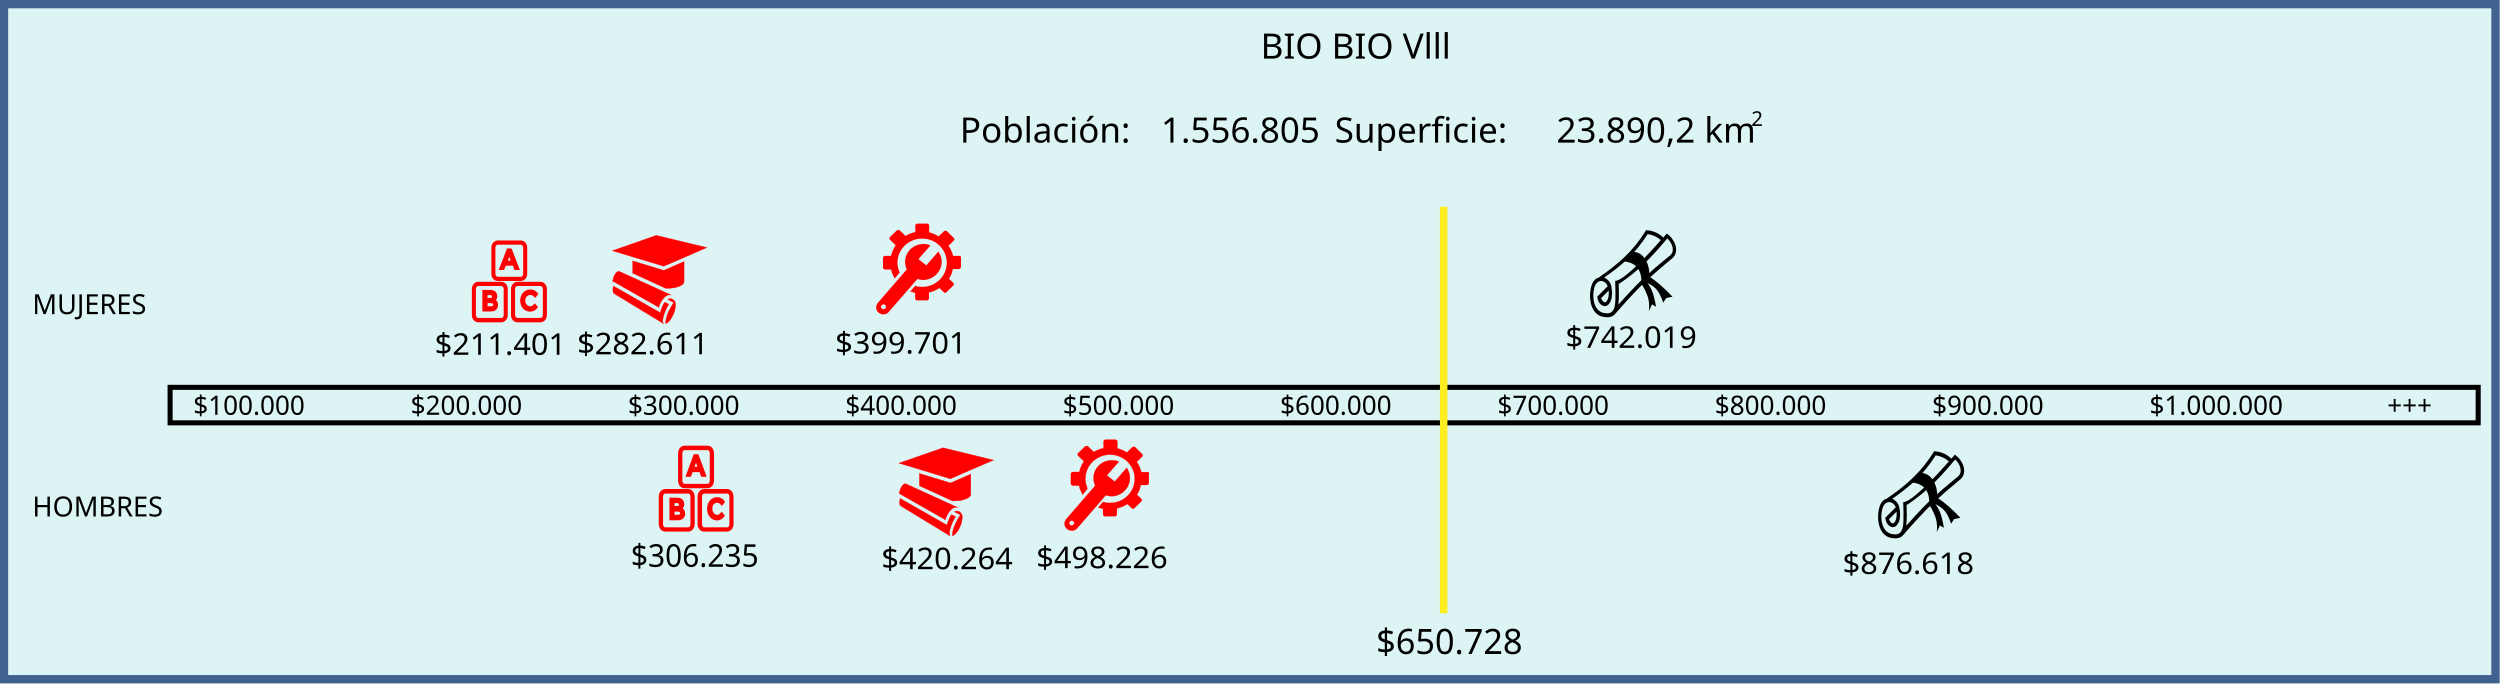
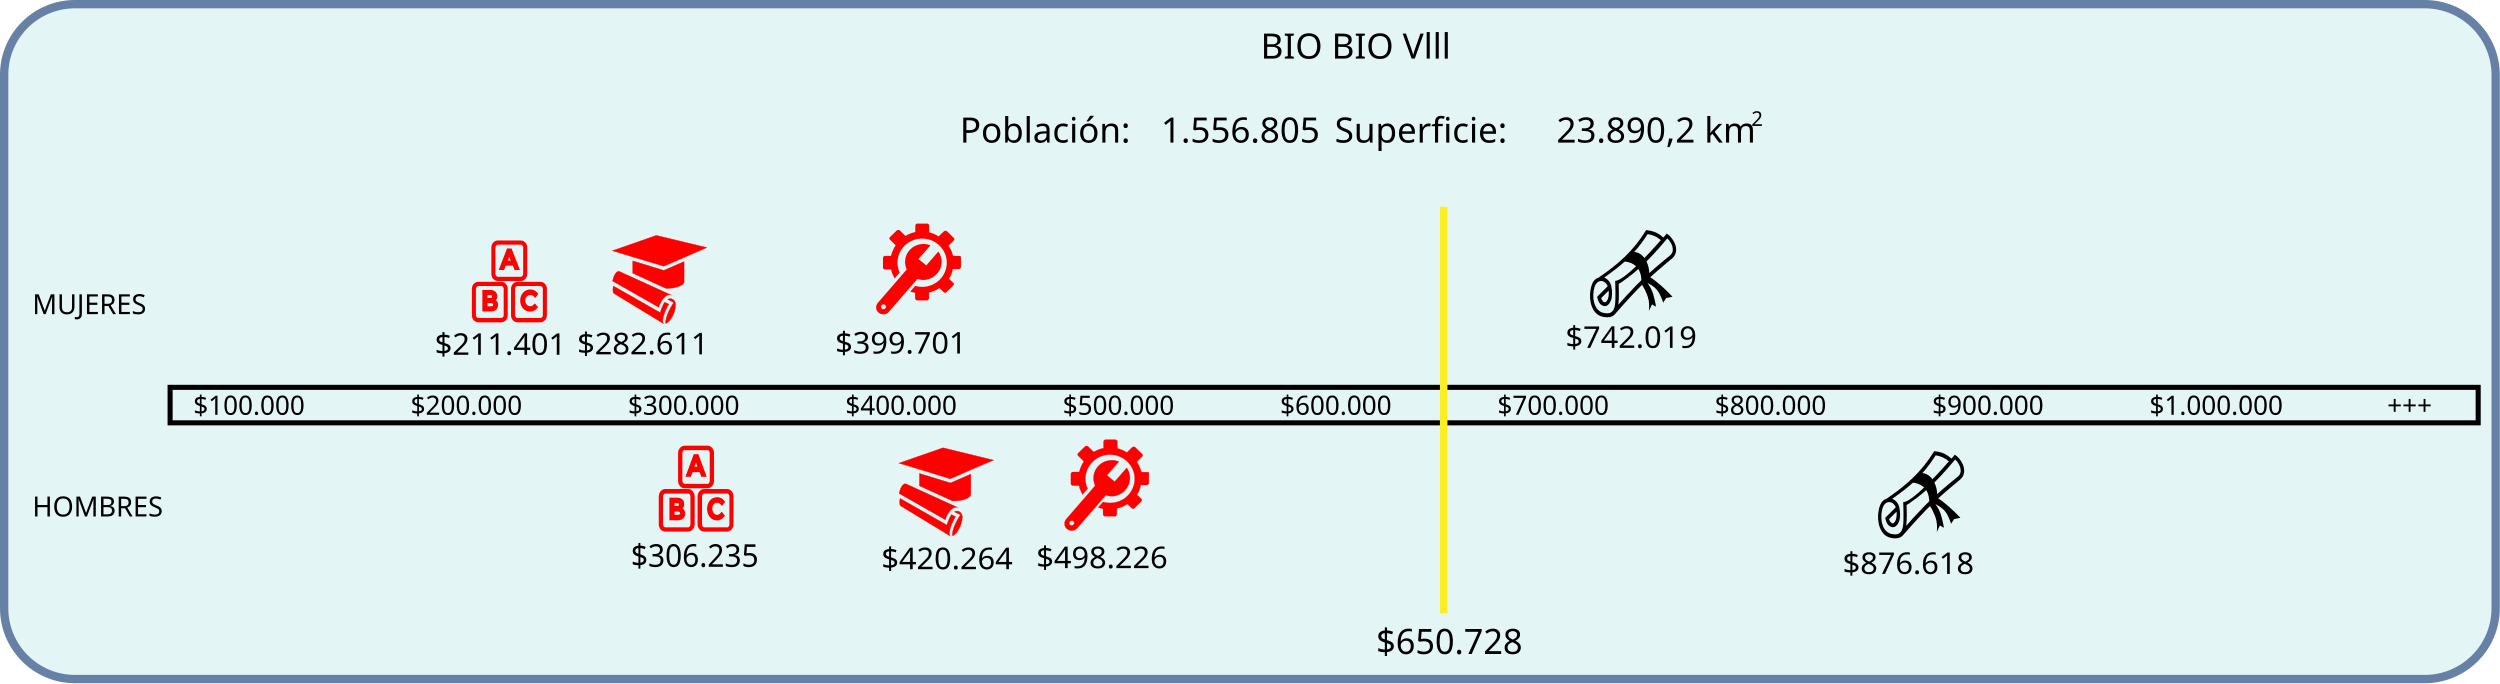
<svg xmlns="http://www.w3.org/2000/svg" version="1.1" id="Capa_1" x="0px" y="0px" viewBox="0 0 1500.6 410.2" style="enable-background:new 0 0 1500.6 410.2;" xml:space="preserve">
  <style type="text/css">
- 	.st0{fill:#DCF4F3;stroke:#416190;stroke-width:5;stroke-miterlimit:5.83;}
+ 	.st0{opacity:0.8;fill:#DCF4F3;stroke:#416190;stroke-width:5;stroke-miterlimit:5.83;}
	.st1{fill:none;stroke:#000000;stroke-width:3.04;stroke-miterlimit:10;}
	.st2{fill:none;}
- 	.st3{font-family:'Optima-Bold';}
+ 	.st3{font-family:'ArialMT';}
	.st4{font-size:16px;}
	.st5{letter-spacing:27.6;}
	.st6{letter-spacing:9.2;}
	.st7{fill:#FF0000;}
	.st8{font-size:21px;}
	.st9{font-family:'Verdana-Bold';}
	.st10{fill:none;stroke:#000000;stroke-width:0.25;stroke-miterlimit:10;}
- 	.st11{font-family:'Optima-Regular';}
- 	.st12{font-size:12.243px;}
- 	.st13{fill:#FCEE21;}
- 	.st14{font-size:16.651px;}
- 	.st15{fill:#FF0000;stroke:#FF0000;stroke-width:1.366;stroke-miterlimit:10;}
- 	.st16{font-size:18.927px;}
- 	.st17{fill:#FF0000;stroke:#FF0000;stroke-width:1.334;stroke-miterlimit:10;}
- 	.st18{font-size:18px;}
- 	.st19{fill:#FF0000;stroke:#FF0000;stroke-width:0.217;stroke-miterlimit:10;}
- 	.st20{fill:#FF0000;stroke:#FF0000;stroke-width:0.141;stroke-miterlimit:10;}
- 	.st21{fill-rule:evenodd;clip-rule:evenodd;}
+ 	.st11{font-size:12.243px;}
+ 	.st12{fill:#FCEE21;}
+ 	.st13{font-size:16.651px;}
+ 	.st14{fill:#FF0000;stroke:#FF0000;stroke-width:1.366;stroke-miterlimit:10;}
+ 	.st15{font-size:18.927px;}
+ 	.st16{fill:#FF0000;stroke:#FF0000;stroke-width:1.334;stroke-miterlimit:10;}
+ 	.st17{font-size:18px;}
+ 	.st18{fill:#FF0000;stroke:#FF0000;stroke-width:0.217;stroke-miterlimit:10;}
+ 	.st19{fill:#FF0000;stroke:#FF0000;stroke-width:0.141;stroke-miterlimit:10;}
</style>
-   <rect x="2.4" y="2.5" class="st0" width="1495.5" height="405.2" />
+   <path class="st0" d="M45,2.5h1410.4c23.5,0,42.6,19.1,42.6,42.5v320.1c0,23.5-19.1,42.5-42.6,42.5H45c-23.5,0-42.5-19.1-42.5-42.5  V45C2.4,21.6,21.5,2.5,45,2.5z" />
  <rect x="102.1" y="232.5" class="st1" width="1385.4" height="21.3" />
  <rect x="116" y="236.9" class="st2" width="1371.8" height="36.8" />
-   <text transform="matrix(0.9794 0 0 1 116.0098 248.9711)" class="st3 st4">$100.000</text>
-   <text transform="matrix(0.9794 0 0 1 181.3555 248.9711)" class="st3 st4 st5"> </text>
-   <text transform="matrix(0.9794 0 0 1 213.8623 248.9711)" class="st3 st4 st5"> </text>
-   <text transform="matrix(0.9794 0 0 1 246.4756 248.9711)" class="st3 st4">$200.000</text>
-   <text transform="matrix(0.9794 0 0 1 311.8213 248.9711)" class="st3 st4 st5"> </text>
-   <text transform="matrix(0.9794 0 0 1 344.3281 248.9711)" class="st3 st4 st5"> </text>
-   <text transform="matrix(0.9794 0 0 1 376.9424 248.9711)" class="st3 st4">$300.000</text>
-   <text transform="matrix(0.9794 0 0 1 442.2871 248.9711)" class="st3 st4 st5"> </text>
-   <text transform="matrix(0.9794 0 0 1 474.7939 248.9711)" class="st3 st4 st5"> </text>
-   <text transform="matrix(0.9794 0 0 1 507.4082 248.9711)" class="st3 st4">$400.000</text>
-   <text transform="matrix(0.9794 0 0 1 572.7529 248.9711)" class="st3 st4 st5"> </text>
-   <text transform="matrix(0.9794 0 0 1 605.2598 248.9711)" class="st3 st4 st5"> </text>
-   <text transform="matrix(0.9794 0 0 1 637.8838 248.9711)" class="st3 st4">$500.000</text>
-   <text transform="matrix(0.9794 0 0 1 703.2295 248.9711)" class="st3 st4 st5"> </text>
-   <text transform="matrix(0.9794 0 0 1 735.7256 248.9711)" class="st3 st4 st5"> </text>
-   <text transform="matrix(0.9794 0 0 1 768.3496 248.9711)" class="st3 st4">$600.000</text>
-   <text transform="matrix(0.9794 0 0 1 833.6953 248.9711)" class="st3 st4 st5"> </text>
-   <text transform="matrix(0.9794 0 0 1 866.2012 248.9711)" class="st3 st4 st5"> </text>
-   <text transform="matrix(0.9794 0 0 1 898.8154 248.9711)" class="st3 st4">$700.000</text>
-   <text transform="matrix(0.9794 0 0 1 964.1611 248.9711)" class="st3 st4 st5"> </text>
-   <text transform="matrix(0.9794 0 0 1 996.667 248.9711)" class="st3 st4 st5"> </text>
-   <text transform="matrix(0.9794 0 0 1 1029.281 248.9711)" class="st3 st4">$800.000</text>
-   <text transform="matrix(0.9794 0 0 1 1094.627 248.9711)" class="st3 st4 st5"> </text>
-   <text transform="matrix(0.9794 0 0 1 1127.133 248.9711)" class="st3 st4 st5"> </text>
-   <text transform="matrix(0.9794 0 0 1 1159.747 248.9711)" class="st3 st4">$900.000</text>
-   <text transform="matrix(0.9794 0 0 1 1225.093 248.9711)" class="st3 st4 st5"> </text>
-   <text transform="matrix(0.9794 0 0 1 1257.599 248.9711)" class="st3 st4 st5"> </text>
-   <text transform="matrix(0.9794 0 0 1 1290.213 248.9711)" class="st3 st4">$1.000.000 </text>
-   <text transform="matrix(0.9794 0 0 1 1372.981 248.9711)" class="st3 st4 st6"> </text>
-   <text transform="matrix(0.9794 0 0 1 1388.064 248.9711)" class="st3 st4 st5"> </text>
-   <text transform="matrix(0.9794 0 0 1 1420.679 248.9711)" class="st3 st4">   +++</text>
+   <text transform="matrix(0.9794 0 0 1 116.0098 248.9712)" class="st3 st4">$100.000</text>
+   <text transform="matrix(0.9794 0 0 1 181.3555 248.9712)" class="st3 st4 st5"> </text>
+   <text transform="matrix(0.9794 0 0 1 213.8623 248.9712)" class="st3 st4 st5"> </text>
+   <text transform="matrix(0.9794 0 0 1 246.4756 248.9712)" class="st3 st4">$200.000</text>
+   <text transform="matrix(0.9794 0 0 1 311.8213 248.9712)" class="st3 st4 st5"> </text>
+   <text transform="matrix(0.9794 0 0 1 344.3281 248.9712)" class="st3 st4 st5"> </text>
+   <text transform="matrix(0.9794 0 0 1 376.9424 248.9712)" class="st3 st4">$300.000</text>
+   <text transform="matrix(0.9794 0 0 1 442.2871 248.9712)" class="st3 st4 st5"> </text>
+   <text transform="matrix(0.9794 0 0 1 474.7939 248.9712)" class="st3 st4 st5"> </text>
+   <text transform="matrix(0.9794 0 0 1 507.4082 248.9712)" class="st3 st4">$400.000</text>
+   <text transform="matrix(0.9794 0 0 1 572.7529 248.9712)" class="st3 st4 st5"> </text>
+   <text transform="matrix(0.9794 0 0 1 605.2598 248.9712)" class="st3 st4 st5"> </text>
+   <text transform="matrix(0.9794 0 0 1 637.8838 248.9712)" class="st3 st4">$500.000</text>
+   <text transform="matrix(0.9794 0 0 1 703.2295 248.9712)" class="st3 st4 st5"> </text>
+   <text transform="matrix(0.9794 0 0 1 735.7256 248.9712)" class="st3 st4 st5"> </text>
+   <text transform="matrix(0.9794 0 0 1 768.3496 248.9712)" class="st3 st4">$600.000</text>
+   <text transform="matrix(0.9794 0 0 1 833.6953 248.9712)" class="st3 st4 st5"> </text>
+   <text transform="matrix(0.9794 0 0 1 866.2012 248.9712)" class="st3 st4 st5"> </text>
+   <text transform="matrix(0.9794 0 0 1 898.8154 248.9712)" class="st3 st4">$700.000</text>
+   <text transform="matrix(0.9794 0 0 1 964.1611 248.9712)" class="st3 st4 st5"> </text>
+   <text transform="matrix(0.9794 0 0 1 996.667 248.9712)" class="st3 st4 st5"> </text>
+   <text transform="matrix(0.9794 0 0 1 1029.281 248.9712)" class="st3 st4">$800.000</text>
+   <text transform="matrix(0.9794 0 0 1 1094.627 248.9712)" class="st3 st4 st5"> </text>
+   <text transform="matrix(0.9794 0 0 1 1127.133 248.9712)" class="st3 st4 st5"> </text>
+   <text transform="matrix(0.9794 0 0 1 1159.747 248.9712)" class="st3 st4">$900.000</text>
+   <text transform="matrix(0.9794 0 0 1 1225.093 248.9712)" class="st3 st4 st5"> </text>
+   <text transform="matrix(0.9794 0 0 1 1257.599 248.9712)" class="st3 st4 st5"> </text>
+   <text transform="matrix(0.9794 0 0 1 1290.213 248.9712)" class="st3 st4">$1.000.000 </text>
+   <text transform="matrix(0.9794 0 0 1 1372.981 248.9712)" class="st3 st4 st6"> </text>
+   <text transform="matrix(0.9794 0 0 1 1388.064 248.9712)" class="st3 st4 st5"> </text>
+   <text transform="matrix(0.9794 0 0 1 1420.679 248.9712)" class="st3 st4">   +++</text>
  <path class="st7" d="M575.8,153.6h-3.7c-0.6-2.3-1.4-4.2-2.8-6.1l3.2-3.1c0.2-0.2,0.4-0.6,0.4-0.8c0-0.4-0.2-0.6-0.4-0.8l-4.1-4  c-0.4-0.4-1.2-0.4-1.8,0l-3.2,3.1c-1.8-1.2-3.7-1.9-5.7-2.5v-4c0-0.6-0.6-1.2-1.2-1.2h-5.9c-0.6,0-1.2,0.6-1.2,1.2v3.9  c-2.2,0.4-4.1,1.3-5.9,2.3l-3.4-3.3c-0.4-0.4-1.2-0.4-1.8,0l-4.1,4c-0.2,0.2-0.4,0.6-0.4,0.8s0.2,0.6,0.4,0.8l3.4,3.3  c-1.2,1.9-2.2,4-2.8,6.4h-3.6c-0.6,0-1.2,0.6-1.2,1.2v5.8c0,0.6,0.6,1.2,1.2,1.2h3.7c0.3,2,1.3,3.7,2.1,5.4l3-3.6  c-0.8-1.8-1.3-3.8-1.3-5.9c0-8,6.6-14.5,14.8-14.5s14.8,6.5,14.8,14.5s-6.6,14.5-14.8,14.5c-1.4,0-2.9-0.2-4.2-0.6l-2.9,3.4  c0.9,0.3,1.9,0.6,2.9,0.8v3.3c0,0.6,0.6,1.2,1.2,1.2h5.9c0.6,0,1.2-0.6,1.2-1.2v-3.5c2.3-0.6,4.3-1.3,6.3-2.7l2.6,2.5  c0.2,0.2,0.6,0.4,0.8,0.4s0.6-0.2,0.8-0.4l4.1-4c0.2-0.2,0.4-0.6,0.4-0.8c0-0.4-0.2-0.6-0.4-0.8l-2.6-2.5c1.2-1.7,2-3.6,2.3-5.8h3.7  c0.6,0,1.2-0.6,1.2-1.2v-5.8C577,154.2,576.6,153.6,575.8,153.6z" />
  <path class="st7" d="M565.2,156.2c-0.2-1.8-0.8-3.6-2-5.2l-7.2,8.3l-4.7-3.8l7.2-8.2c-1.7-0.7-3.4-1-5.2-0.8  c-6,0.5-10.5,5.7-10,11.6c0.1,1.2,0.4,2.4,0.9,3.5l0.1,0.1l-17.4,20.1c-0.7,0.8-1.1,2-1,3.1s0.6,2.1,1.5,2.8s2,1.1,3.2,1  c1.1-0.1,2.2-0.6,2.9-1.5l17.2-19.8l0.2,0.1c1.4,0.5,2.9,0.6,4.4,0.5C561.2,167.3,565.7,162.1,565.2,156.2z M530.4,185.6  c-0.9,0.1-1.5-0.6-1.6-1.3c-0.1-0.8,0.6-1.5,1.4-1.6c0.9-0.1,1.5,0.6,1.6,1.3C531.9,184.8,531.3,185.5,530.4,185.6z" />
  <rect x="826.1" y="376.7" class="st2" width="92" height="32.3" />
-   <text transform="matrix(0.9794 0 0 1 826.0283 392.5375)" class="st3 st8">$650.728</text>
+   <text transform="matrix(0.9794 0 0 1 826.0283 392.5376)" class="st3 st8">$650.728</text>
  <rect x="593.2" y="19.4" class="st2" width="439.9" height="108.7" />
  <text transform="matrix(1 0 0 1 751.2394 35.1808)" class="st9 st8"> BIO BIO Vlll</text>
  <text transform="matrix(1 0 0 1 576.1559 85.5807)" class="st9 st8">Población:</text>
  <text transform="matrix(1 0 0 1 699.2559 85.5807)" class="st3 st8"> </text>
  <text transform="matrix(1 0 0 1 599.1559 85.5807)" class="st10 st3 st8"> </text>
-   <text transform="matrix(1 0 0 1 696.8865 85.5807)" class="st11 st8">1.556.805 </text>
+   <text transform="matrix(1 0 0 1 696.8865 85.5807)" class="st3 st8">1.556.805 </text>
  <text transform="matrix(1 0 0 1 801.1307 85.5807)" class="st9 st8">Superficie:</text>
-   <text transform="matrix(1 0 0 1 928.779 85.5807)" class="st11 st8"> 23.890,2 km</text>
-   <text transform="matrix(1 0 0 1 1051.179 75.5882)" class="st11 st12">2</text>
-   <rect x="864.3" y="124.1" class="st13" width="4.5" height="244" />
+   <text transform="matrix(1 0 0 1 928.779 85.5807)" class="st3 st8"> 23.890,2 km</text>
+   <text transform="matrix(1 0 0 1 1051.179 75.5882)" class="st3 st11">2</text>
+   <rect x="864.3" y="124.1" class="st12" width="4.5" height="244" />
  <rect x="19.5" y="176.6" class="st2" width="105.4" height="23.7" />
-   <text transform="matrix(0.9794 0 0 1 19.4609 188.5424)" class="st9 st14">MUJERES</text>
+   <text transform="matrix(0.9794 0 0 1 19.4609 188.5425)" class="st9 st13">MUJERES</text>
  <rect x="19.5" y="298" class="st2" width="96.2" height="26" />
-   <text transform="matrix(0.9794 0 0 1 19.4609 309.9867)" class="st9 st14">HOMBRES</text>
+   <text transform="matrix(0.9794 0 0 1 19.4609 309.9868)" class="st9 st13">HOMBRES</text>
  <rect x="218.6" y="60.8" class="st2" width="80.5" height="23.3" />
  <g>
    <g>
-       <path class="st15" d="M413.1,294.2h-13.8c-1.7,0-3.2,1.7-3.2,3.8v16.6c0,2.1,1.4,3.8,3.2,3.8h13.8c1.7,0,3.2-1.7,3.2-3.8V298    C416.2,295.9,414.8,294.2,413.1,294.2z M415.1,314.7c0,1.4-0.9,2.5-2,2.5h-13.8c-1.1,0-2-1.1-2-2.5v-16.6c0-1.4,0.9-2.5,2-2.5    h13.8c1.1,0,2,1.1,2,2.5V314.7L415.1,314.7z" />
-       <path class="st15" d="M408.5,305.2c1-0.5,1.5-1.2,1.5-2.6c0-1.8-1-3.2-3.6-3.2h-3.9v12.2h4.4c2.6,0,3.7-1.6,3.7-3.4    C410.5,306.6,409.7,305.6,408.5,305.2z M404.2,301.3h2.2c1.1,0,1.8,0.3,1.8,1.6c0,1-0.6,1.5-1.8,1.5h-2.2V301.3L404.2,301.3z     M406.8,309.7h-2.6v-3.3h2.5c1.4,0,2.2,0.5,2.2,1.6C408.8,309.3,408,309.7,406.8,309.7z" />
-       <path class="st15" d="M424.7,292.4c1.7,0,3.2-1.7,3.2-3.8V272c0-2.1-1.4-3.8-3.2-3.8h-13.8c-1.7,0-3.2,1.7-3.2,3.8v16.6    c0,2.1,1.4,3.8,3.2,3.8H424.7L424.7,292.4z M408.9,288.6V272c0-1.4,0.9-2.5,2-2.5h13.8c1.1,0,2,1.1,2,2.5v16.6    c0,1.4-0.9,2.5-2,2.5h-13.8C409.8,291,408.9,289.9,408.9,288.6z" />
-       <path class="st15" d="M415.3,282.7h5.1l1,2.8h1.8l-4.5-12.2h-1.8l-4.5,12.2h1.8L415.3,282.7z M417.8,275.8l1.8,5h-3.7L417.8,275.8    z" />
-       <path class="st15" d="M436.4,294.2h-13.8c-1.7,0-3.2,1.7-3.2,3.8v16.6c0,2.1,1.4,3.8,3.2,3.8h13.8c1.7,0,3.2-1.7,3.2-3.8V298    C439.6,295.9,438.2,294.2,436.4,294.2z M438.5,314.7c0,1.4-0.9,2.5-2,2.5h-13.8c-1.1,0-2-1.1-2-2.5v-16.6c0-1.4,0.9-2.5,2-2.5    h13.8c1.1,0,2,1.1,2,2.5V314.7L438.5,314.7z" />
-       <path class="st15" d="M430.4,301.1c1.2,0,2,0.5,2.9,1.5l1.1-1.4c-1-1.4-2.4-2.1-3.9-2.1c-3.2,0-5.4,2.7-5.4,6.3    c0,3.7,2.3,6.3,5.3,6.3c1.5,0,2.8-0.7,3.9-2.1l-1.1-1.4c-1,1.2-1.8,1.5-2.8,1.5c-1.8,0-3.5-1.8-3.5-4.3    C426.8,302.8,428.4,301.1,430.4,301.1z" />
+       <path class="st14" d="M413.1,294.2h-13.8c-1.7,0-3.2,1.7-3.2,3.8v16.6c0,2.1,1.4,3.8,3.2,3.8h13.8c1.7,0,3.2-1.7,3.2-3.8V298    C416.2,295.9,414.8,294.2,413.1,294.2z M415.1,314.7c0,1.4-0.9,2.5-2,2.5h-13.8c-1.1,0-2-1.1-2-2.5v-16.6c0-1.4,0.9-2.5,2-2.5    h13.8c1.1,0,2,1.1,2,2.5V314.7L415.1,314.7z" />
+       <path class="st14" d="M408.5,305.2c1-0.5,1.5-1.2,1.5-2.6c0-1.8-1-3.2-3.6-3.2h-3.9v12.2h4.4c2.6,0,3.7-1.6,3.7-3.4    C410.5,306.6,409.7,305.6,408.5,305.2z M404.2,301.3h2.2c1.1,0,1.8,0.3,1.8,1.6c0,1-0.6,1.5-1.8,1.5h-2.2V301.3L404.2,301.3z     M406.8,309.7h-2.6v-3.3h2.5c1.4,0,2.2,0.5,2.2,1.6C408.8,309.3,408,309.7,406.8,309.7z" />
+       <path class="st14" d="M424.7,292.4c1.7,0,3.2-1.7,3.2-3.8V272c0-2.1-1.4-3.8-3.2-3.8h-13.8c-1.7,0-3.2,1.7-3.2,3.8v16.6    c0,2.1,1.4,3.8,3.2,3.8H424.7L424.7,292.4z M408.9,288.6V272c0-1.4,0.9-2.5,2-2.5h13.8c1.1,0,2,1.1,2,2.5v16.6    c0,1.4-0.9,2.5-2,2.5h-13.8C409.8,291,408.9,289.9,408.9,288.6z" />
+       <path class="st14" d="M415.3,282.7h5.1l1,2.8h1.8l-4.5-12.2h-1.8l-4.5,12.2h1.8L415.3,282.7z M417.8,275.8l1.8,5h-3.7L417.8,275.8    z" />
+       <path class="st14" d="M436.4,294.2h-13.8c-1.7,0-3.2,1.7-3.2,3.8v16.6c0,2.1,1.4,3.8,3.2,3.8h13.8c1.7,0,3.2-1.7,3.2-3.8V298    C439.6,295.9,438.2,294.2,436.4,294.2z M438.5,314.7c0,1.4-0.9,2.5-2,2.5h-13.8c-1.1,0-2-1.1-2-2.5v-16.6c0-1.4,0.9-2.5,2-2.5    h13.8c1.1,0,2,1.1,2,2.5V314.7L438.5,314.7z" />
+       <path class="st14" d="M430.4,301.1c1.2,0,2,0.5,2.9,1.5l1.1-1.4c-1-1.4-2.4-2.1-3.9-2.1c-3.2,0-5.4,2.7-5.4,6.3    c0,3.7,2.3,6.3,5.3,6.3c1.5,0,2.8-0.7,3.9-2.1l-1.1-1.4c-1,1.2-1.8,1.5-2.8,1.5c-1.8,0-3.5-1.8-3.5-4.3    C426.8,302.8,428.4,301.1,430.4,301.1z" />
    </g>
    <rect x="378.7" y="326" class="st2" width="84.1" height="25.4" />
-     <text transform="matrix(0.9484 0 0 1 378.6836 340.2357)" class="st3 st16">$306.235</text>
+     <text transform="matrix(0.9484 0 0 1 378.6836 340.2358)" class="st3 st15">$306.235</text>
  </g>
  <g>
    <g>
-       <path class="st17" d="M300.9,169.8h-13.8c-1.7,0-3.2,1.6-3.2,3.6v15.8c0,2,1.4,3.6,3.2,3.6h13.8c1.7,0,3.2-1.6,3.2-3.6v-15.8    C304.1,171.4,302.7,169.8,300.9,169.8z M303,189.2c0,1.3-0.9,2.3-2.1,2.3h-13.8c-1.1,0-2.1-1.1-2.1-2.3v-15.8    c0-1.3,0.9-2.4,2.1-2.4h13.8c1.1,0,2.1,1.1,2.1,2.4V189.2L303,189.2z" />
-       <path class="st17" d="M296.3,180.3c1-0.5,1.5-1.1,1.5-2.5c0-1.7-1-3.1-3.6-3.1h-4v11.6h4.4c2.6,0,3.7-1.5,3.7-3.2    C298.4,181.6,297.6,180.6,296.3,180.3z M292,176.5h2.2c1.1,0,1.8,0.3,1.8,1.6c0,1-0.6,1.4-1.9,1.4h-2.2L292,176.5L292,176.5z     M294.7,184.5H292v-3.2h2.5c1.4,0,2.2,0.5,2.2,1.5C296.6,184.2,295.9,184.5,294.7,184.5z" />
-       <path class="st17" d="M312.6,168c1.7,0,3.2-1.6,3.2-3.6v-15.8c0-2-1.4-3.6-3.2-3.6h-13.8c-1.7,0-3.2,1.6-3.2,3.6v15.8    c0,2,1.4,3.6,3.2,3.6H312.6L312.6,168z M296.7,164.4v-15.8c0-1.3,0.9-2.4,2.1-2.4h13.8c1.1,0,2.1,1.1,2.1,2.4v15.8    c0,1.3-0.9,2.4-2.1,2.4h-13.8C297.7,166.8,296.7,165.7,296.7,164.4z" />
-       <path class="st17" d="M303.2,158.8h5.1l1,2.6h1.8l-4.5-11.6h-1.8l-4.5,11.6h1.8L303.2,158.8z M305.7,152.3l1.8,4.8h-3.7    L305.7,152.3z" />
-       <path class="st17" d="M324.4,169.8h-13.8c-1.7,0-3.2,1.6-3.2,3.6v15.8c0,2,1.4,3.6,3.2,3.6h13.8c1.7,0,3.2-1.6,3.2-3.6v-15.8    C327.6,171.4,326.1,169.8,324.4,169.8z M326.5,189.2c0,1.3-0.9,2.3-2.1,2.3h-13.8c-1.1,0-2.1-1.1-2.1-2.3v-15.8    c0-1.3,0.9-2.4,2.1-2.4h13.8c1.1,0,2.1,1.1,2.1,2.4V189.2L326.5,189.2z" />
-       <path class="st17" d="M318.3,176.4c1.2,0,2,0.4,2.9,1.4l1.1-1.4c-1-1.3-2.4-2-3.9-2c-3.2,0-5.5,2.6-5.5,6c0,3.5,2.3,6,5.3,6    c1.5,0,2.8-0.7,3.9-2l-1.1-1.3c-1,1.1-1.8,1.4-2.9,1.4c-1.8,0-3.5-1.7-3.5-4.1C314.7,178,316.3,176.4,318.3,176.4z" />
+       <path class="st16" d="M300.9,169.8h-13.8c-1.7,0-3.2,1.6-3.2,3.6v15.8c0,2,1.4,3.6,3.2,3.6h13.8c1.7,0,3.2-1.6,3.2-3.6v-15.8    C304.1,171.4,302.7,169.8,300.9,169.8z M303,189.2c0,1.3-0.9,2.3-2.1,2.3h-13.8c-1.1,0-2.1-1.1-2.1-2.3v-15.8    c0-1.3,0.9-2.4,2.1-2.4h13.8c1.1,0,2.1,1.1,2.1,2.4V189.2L303,189.2z" />
+       <path class="st16" d="M296.3,180.3c1-0.5,1.5-1.1,1.5-2.5c0-1.7-1-3.1-3.6-3.1h-4v11.6h4.4c2.6,0,3.7-1.5,3.7-3.2    C298.4,181.6,297.6,180.6,296.3,180.3z M292,176.5h2.2c1.1,0,1.8,0.3,1.8,1.6c0,1-0.6,1.4-1.9,1.4h-2.2L292,176.5L292,176.5z     M294.7,184.5H292v-3.2h2.5c1.4,0,2.2,0.5,2.2,1.5C296.6,184.2,295.9,184.5,294.7,184.5z" />
+       <path class="st16" d="M312.6,168c1.7,0,3.2-1.6,3.2-3.6v-15.8c0-2-1.4-3.6-3.2-3.6h-13.8c-1.7,0-3.2,1.6-3.2,3.6v15.8    c0,2,1.4,3.6,3.2,3.6H312.6L312.6,168z M296.7,164.4v-15.8c0-1.3,0.9-2.4,2.1-2.4h13.8c1.1,0,2.1,1.1,2.1,2.4v15.8    c0,1.3-0.9,2.4-2.1,2.4h-13.8C297.7,166.8,296.7,165.7,296.7,164.4z" />
+       <path class="st16" d="M303.2,158.8h5.1l1,2.6h1.8l-4.5-11.6h-1.8l-4.5,11.6h1.8L303.2,158.8z M305.7,152.3l1.8,4.8h-3.7    L305.7,152.3z" />
+       <path class="st16" d="M324.4,169.8h-13.8c-1.7,0-3.2,1.6-3.2,3.6v15.8c0,2,1.4,3.6,3.2,3.6h13.8c1.7,0,3.2-1.6,3.2-3.6v-15.8    C327.6,171.4,326.1,169.8,324.4,169.8z M326.5,189.2c0,1.3-0.9,2.3-2.1,2.3h-13.8c-1.1,0-2.1-1.1-2.1-2.3v-15.8    c0-1.3,0.9-2.4,2.1-2.4h13.8c1.1,0,2.1,1.1,2.1,2.4V189.2L326.5,189.2z" />
+       <path class="st16" d="M318.3,176.4c1.2,0,2,0.4,2.9,1.4l1.1-1.4c-1-1.3-2.4-2-3.9-2c-3.2,0-5.5,2.6-5.5,6c0,3.5,2.3,6,5.3,6    c1.5,0,2.8-0.7,3.9-2l-1.1-1.3c-1,1.1-1.8,1.4-2.9,1.4c-1.8,0-3.5-1.7-3.5-4.1C314.7,178,316.3,176.4,318.3,176.4z" />
    </g>
    <rect x="261" y="199.4" class="st2" width="93.1" height="18.8" />
-     <text transform="matrix(1.0255 0 0 1 260.9316 212.9818)" class="st3 st18">$211.401</text>
+     <text transform="matrix(1.0255 0 0 1 260.9316 212.9819)" class="st3 st17">$211.401</text>
  </g>
  <g>
-     <path class="st19" d="M576.1,307.3c-0.6-0.4-1.3-0.6-2.1-0.5c-0.4,0-0.8,0.2-1.1,0.4l3.6,1.8c-1.1,1.6-2,3.3-2.9,5.1   c-0.6,1.2-1.1,2.6-1.5,4c-0.3,1.1-0.5,2.3-0.4,3.5c1.7-0.5,3.5-2.9,4.7-5.8c0.8-1.8,1.2-3.9,1.2-6.1   C577.4,308.7,576.8,307.8,576.1,307.3z" />
-     <path class="st19" d="M551.9,284.2v7.4l19.9,9.1l0,0c1.5,0,3-0.1,4.5-0.3c3.9-0.7,6.4-2.1,6.4-3.6v-12.2l-12.2,5.3L551.9,284.2z" />
-     <polygon class="st19" points="566,268.8 539.6,278 551.9,281.7 570.4,287.4 582.7,282 596.3,276.2  " />
-     <path class="st19" d="M570,319c0-0.2,0-0.3,0.1-0.5s0.1-0.4,0.1-0.6v-0.1c0.5-1.7,1-3.3,1.8-4.8c0.4-1,0.9-1.9,1.5-2.8v-0.1   l-2.4-1.2c-0.6,0.8-1,1.6-1.4,2.6c-0.5,1.2-1,2.4-1.3,3.7l-28.1-16l-0.2,1c-0.2,1.5-0.2,3,0.6,3.5l29.6,18   C569.9,321.1,569.8,320.2,570,319z" />
-     <path class="st19" d="M568,310.3c1.7-4.1,4.6-6.5,6.9-5.7h-0.1l-30.9-14.1c-1.2-0.6-2.8,1-3.7,3.8c-0.2,0.6-0.4,1.3-0.5,1.9   l27.8,15.8C567.6,311.4,567.8,310.8,568,310.3z" />
+     <path class="st18" d="M576.1,307.3c-0.6-0.4-1.3-0.6-2.1-0.5c-0.4,0-0.8,0.2-1.1,0.4l3.6,1.8c-1.1,1.6-2,3.3-2.9,5.1   c-0.6,1.2-1.1,2.6-1.5,4c-0.3,1.1-0.5,2.3-0.4,3.5c1.7-0.5,3.5-2.9,4.7-5.8c0.8-1.8,1.2-3.9,1.2-6.1   C577.4,308.7,576.8,307.8,576.1,307.3z" />
+     <path class="st18" d="M551.9,284.2v7.4l19.9,9.1l0,0c1.5,0,3-0.1,4.5-0.3c3.9-0.7,6.4-2.1,6.4-3.6v-12.2l-12.2,5.3L551.9,284.2z" />
+     <polygon class="st18" points="566,268.8 539.6,278 551.9,281.7 570.4,287.4 582.7,282 596.3,276.2  " />
+     <path class="st18" d="M570,319c0-0.2,0-0.3,0.1-0.5s0.1-0.4,0.1-0.6v-0.1c0.5-1.7,1-3.3,1.8-4.8c0.4-1,0.9-1.9,1.5-2.8v-0.1   l-2.4-1.2c-0.6,0.8-1,1.6-1.4,2.6c-0.5,1.2-1,2.4-1.3,3.7l-28.1-16l-0.2,1c-0.2,1.5-0.2,3,0.6,3.5l29.6,18   C569.9,321.1,569.8,320.2,570,319z" />
+     <path class="st18" d="M568,310.3c1.7-4.1,4.6-6.5,6.9-5.7h-0.1l-30.9-14.1c-1.2-0.6-2.8,1-3.7,3.8c-0.2,0.6-0.4,1.3-0.5,1.9   l27.8,15.8C567.6,311.4,567.8,310.8,568,310.3z" />
    <rect x="529.1" y="328.1" class="st2" width="100" height="21" />
-     <text transform="matrix(1.0255 0 0 1 529.0225 341.6459)" class="st3 st18">$420.264</text>
+     <text transform="matrix(1.0255 0 0 1 529.0225 341.646)" class="st3 st17">$420.264</text>
  </g>
  <rect x="501.3" y="198.6" class="st2" width="103.7" height="22.3" />
-   <text transform="matrix(1.0255 0 0 1 501.3096 212.1996)" class="st3 st18">$399.701</text>
+   <text transform="matrix(1.0255 0 0 1 501.3096 212.1997)" class="st3 st17">$399.701</text>
  <g>
-     <path class="st20" d="M688.8,283.4h-3.7c-0.6-2.3-1.4-4.2-2.8-6.2l3.2-3.1c0.2-0.2,0.4-0.6,0.4-0.8c0-0.4-0.2-0.6-0.4-0.8l-4.1-4   c-0.4-0.4-1.2-0.4-1.8,0l-3.2,3.1c-1.8-1.2-3.7-1.9-5.7-2.5v-4c0-0.6-0.6-1.2-1.2-1.2h-5.9c-0.6,0-1.2,0.6-1.2,1.2v3.9   c-2.2,0.4-4.1,1.3-5.9,2.3l-3.4-3.3c-0.4-0.4-1.2-0.4-1.8,0l-4.1,4c-0.2,0.2-0.4,0.6-0.4,0.8c0,0.2,0.2,0.6,0.4,0.8l3.4,3.3   c-1.2,1.9-2.2,4-2.8,6.4H644c-0.6,0-1.2,0.6-1.2,1.2v5.8c0,0.6,0.6,1.2,1.2,1.2h3.7c0.3,2,1.3,3.7,2.1,5.4l3-3.6   c-0.8-1.8-1.3-3.8-1.3-5.9c0-8,6.6-14.5,14.8-14.5s14.8,6.5,14.8,14.5s-6.6,14.5-14.8,14.5c-1.4,0-2.9-0.2-4.2-0.6l-2.9,3.3   c0.9,0.3,1.9,0.6,2.9,0.8v3.3c0,0.6,0.6,1.2,1.2,1.2h5.9c0.6,0,1.2-0.6,1.2-1.2v-3.5c2.3-0.6,4.3-1.3,6.3-2.7l2.6,2.5   c0.2,0.2,0.6,0.4,0.8,0.4s0.6-0.2,0.8-0.4l4.1-4c0.2-0.2,0.4-0.6,0.4-0.8c0-0.4-0.2-0.6-0.4-0.8l-2.6-2.5c1.2-1.7,2-3.6,2.3-5.8   h3.7c0.6,0,1.2-0.6,1.2-1.2v-5.7C690,284,689.6,283.4,688.8,283.4z" />
-     <path class="st20" d="M678.2,286c-0.2-1.8-0.8-3.6-1.9-5.2l-7.2,8.3l-4.7-3.8l7.2-8.2c-1.7-0.7-3.4-1-5.2-0.8   c-6,0.5-10.5,5.7-10,11.6c0.1,1.2,0.4,2.3,0.9,3.5l0.1,0.1L640,311.6c-0.7,0.8-1.1,2-1,3.1s0.6,2.1,1.5,2.8s2,1.1,3.2,1   c1.1-0.1,2.2-0.6,2.9-1.5l17.2-19.8l0.2,0.1c1.4,0.5,2.9,0.6,4.4,0.5C674.2,297.1,678.7,291.9,678.2,286z M643.4,315.4   c-0.9,0.1-1.5-0.6-1.6-1.3c-0.1-0.8,0.6-1.5,1.4-1.6c0.9-0.1,1.5,0.6,1.6,1.3S644.2,315.4,643.4,315.4z" />
+     <path class="st19" d="M688.8,283.4h-3.7c-0.6-2.3-1.4-4.2-2.8-6.2l3.2-3.1c0.2-0.2,0.4-0.6,0.4-0.8c0-0.4-0.2-0.6-0.4-0.8l-4.1-4   c-0.4-0.4-1.2-0.4-1.8,0l-3.2,3.1c-1.8-1.2-3.7-1.9-5.7-2.5v-4c0-0.6-0.6-1.2-1.2-1.2h-5.9c-0.6,0-1.2,0.6-1.2,1.2v3.9   c-2.2,0.4-4.1,1.3-5.9,2.3l-3.4-3.3c-0.4-0.4-1.2-0.4-1.8,0l-4.1,4c-0.2,0.2-0.4,0.6-0.4,0.8c0,0.2,0.2,0.6,0.4,0.8l3.4,3.3   c-1.2,1.9-2.2,4-2.8,6.4H644c-0.6,0-1.2,0.6-1.2,1.2v5.8c0,0.6,0.6,1.2,1.2,1.2h3.7c0.3,2,1.3,3.7,2.1,5.4l3-3.6   c-0.8-1.8-1.3-3.8-1.3-5.9c0-8,6.6-14.5,14.8-14.5s14.8,6.5,14.8,14.5s-6.6,14.5-14.8,14.5c-1.4,0-2.9-0.2-4.2-0.6l-2.9,3.3   c0.9,0.3,1.9,0.6,2.9,0.8v3.3c0,0.6,0.6,1.2,1.2,1.2h5.9c0.6,0,1.2-0.6,1.2-1.2v-3.5c2.3-0.6,4.3-1.3,6.3-2.7l2.6,2.5   c0.2,0.2,0.6,0.4,0.8,0.4s0.6-0.2,0.8-0.4l4.1-4c0.2-0.2,0.4-0.6,0.4-0.8c0-0.4-0.2-0.6-0.4-0.8l-2.6-2.5c1.2-1.7,2-3.6,2.3-5.8   h3.7c0.6,0,1.2-0.6,1.2-1.2v-5.7C690,284,689.6,283.4,688.8,283.4z" />
+     <path class="st19" d="M678.2,286c-0.2-1.8-0.8-3.6-1.9-5.2l-7.2,8.3l-4.7-3.8l7.2-8.2c-1.7-0.7-3.4-1-5.2-0.8   c-6,0.5-10.5,5.7-10,11.6c0.1,1.2,0.4,2.3,0.9,3.5l0.1,0.1L640,311.6c-0.7,0.8-1.1,2-1,3.1s0.6,2.1,1.5,2.8s2,1.1,3.2,1   c1.1-0.1,2.2-0.6,2.9-1.5l17.2-19.8l0.2,0.1c1.4,0.5,2.9,0.6,4.4,0.5C674.2,297.1,678.7,291.9,678.2,286z M643.4,315.4   c-0.9,0.1-1.5-0.6-1.6-1.3c-0.1-0.8,0.6-1.5,1.4-1.6c0.9-0.1,1.5,0.6,1.6,1.3S644.2,315.4,643.4,315.4z" />
    <rect x="622.1" y="327.5" class="st2" width="86.8" height="19.6" />
-     <text transform="matrix(1.0255 0 0 1 622.0225 341.0326)" class="st3 st18">$498.226</text>
+     <text transform="matrix(1.0255 0 0 1 622.0225 341.0327)" class="st3 st17">$498.226</text>
  </g>
  <g>
    <g>
      <path d="M1000.5,140.2c-0.5,0.6-1.2,1.4-2.1,2.4c-3.8-3.6-7.5-4.1-10.3-4.5c-8,13-17,20.6-28.8,28.7c-0.3,0-0.7,0.2-1.1,0.4    c-2.1,1.4-3,3.8-3.5,6.7c-1.2,6.7,0.9,14.8,7.2,16.2c3.7,0.8,6.1,0.2,7.7-1.8c1.2-1.4,6.5-7.5,13.3-14.6    c7.7-7.9,17-15.4,20.8-18.6c3.5-3,2.8-7.7,0.3-11.3c-0.9-1.4-2.1-2.6-3.3-3.4L1000.5,140.2z M971.4,182.9    c0.5-3.6,0.3-10.3,0.2-12.5c0.9-0.4,2.6-1.6,5.8-4c8.9-6.7,16.1-14.6,23.4-23.3c2.6,2.4,4.9,7.3,1.8,10.1    c-3.7,3-13.5,10.9-21,18.6C977.5,176.1,973.8,180.1,971.4,182.9z M968,186.6c-1.1,1.4-2.8,1.8-5.6,1.2c-5.8-1.4-7-9.5-5.4-15.2    c1.6-5.5,6.5-4.7,8-0.8l-6.3,6.3c0.2,0.6,0.5,4.6,3.7,5.5c2.3,0.8,4.2-1.6,4.9-4.4c0.3-1.8,0.5-4,0-6.5c-0.3-3-2.1-5.1-4.4-6.1    c11-7.7,18.5-14.2,26.1-26.1c3.2,0.6,5.2,1.4,7.9,3.6c-7.3,8.5-22.4,24.5-27.4,24.5c0,1.2,0.5,11.3-0.2,14.8    C969.1,184.6,968.7,185.8,968,186.6z M965.6,174.4c0.2,2.2,0,4.9-1.2,6.3c-1.2,1.8-2.8,0-3.3-1.8L965.6,174.4z" />
-       <path class="st21" d="M998.3,181.7c0,0-1.2-4.1-3.3-7.1s-6.1-4.7-6.1-4.7s2.6,3.2,3.7,7.7c1.2,4.5,1.4,6.5,1.4,6.5l-2.4-1.4    l-1.9,4c0,0,0.9-5.3-1.2-10.1c-1.9-4.7-3.3-6.1-3.3-6.1c0.5-8.5-3.2-13-10.7-13.6l5.6-5.7c6.6-0.2,10.5,7.9,9.8,14.8    c5.1,3.2,9.8,7.7,14,12.1l-3.8,0.8L998.3,181.7z" />
+       <path d="M998.3,181.7c0,0-1.2-4.1-3.3-7.1s-6.1-4.7-6.1-4.7s2.6,3.2,3.7,7.7c1.2,4.5,1.4,6.5,1.4,6.5l-2.4-1.4l-1.9,4    c0,0,0.9-5.3-1.2-10.1c-1.9-4.7-3.3-6.1-3.3-6.1c0.5-8.5-3.2-13-10.7-13.6l5.6-5.7c6.6-0.2,10.5,7.9,9.8,14.8    c5.1,3.2,9.8,7.7,14,12.1l-3.8,0.8L998.3,181.7z" />
    </g>
    <rect x="939.7" y="195.2" class="st2" width="92.4" height="17.8" />
-     <text transform="matrix(1.0255 0 0 1 939.6475 208.8002)" class="st3 st18">$742.019</text>
+     <text transform="matrix(1.0255 0 0 1 939.6475 208.8003)" class="st3 st17">$742.019</text>
  </g>
  <g>
    <g>
      <path d="M1173.4,272.9c-0.5,0.6-1.2,1.4-2.1,2.4c-3.8-3.6-7.5-4.2-10.3-4.5c-8,13-17,20.6-28.8,28.7c-0.3,0-0.7,0.2-1.1,0.4    c-2.1,1.4-3,3.8-3.5,6.7c-1.2,6.7,0.9,14.8,7.2,16.2c3.7,0.8,6.1,0.2,7.7-1.8c1.2-1.4,6.5-7.5,13.3-14.6    c7.7-7.9,17-15.4,20.8-18.6c3.5-3,2.8-7.7,0.3-11.3c-0.9-1.4-2.1-2.6-3.3-3.4L1173.4,272.9z M1144.2,315.6    c0.5-3.6,0.3-10.3,0.2-12.5c0.9-0.4,2.6-1.6,5.8-4c8.9-6.7,16.1-14.6,23.4-23.3c2.6,2.4,4.9,7.3,1.8,10.1    c-3.7,3-13.5,10.9-21,18.6C1150.3,308.8,1146.6,312.8,1144.2,315.6z M1140.9,319.3c-1.1,1.4-2.8,1.8-5.6,1.2    c-5.8-1.4-7-9.5-5.4-15.2c1.6-5.5,6.5-4.7,8-0.8l-6.3,6.3c0.2,0.6,0.5,4.5,3.7,5.5c2.3,0.8,4.2-1.6,4.9-4.3c0.3-1.8,0.5-4,0-6.5    c-0.3-3-2.1-5.1-4.4-6.1c11-7.7,18.5-14.2,26.1-26.1c3.2,0.6,5.2,1.4,7.9,3.6c-7.3,8.5-22.4,24.5-27.4,24.5    c0,1.2,0.5,11.3-0.2,14.8C1141.9,317.3,1141.6,318.5,1140.9,319.3z M1138.4,307.1c0.2,2.2,0,4.9-1.2,6.3c-1.2,1.8-2.8,0-3.3-1.8    L1138.4,307.1z" />
-       <path class="st21" d="M1171.1,314.4c0,0-1.2-4.2-3.3-7.1s-6.1-4.7-6.1-4.7s2.6,3.2,3.7,7.7c1.2,4.5,1.4,6.5,1.4,6.5l-2.4-1.4    l-1.9,4c0,0,0.9-5.3-1.2-10.1c-1.9-4.7-3.3-6.1-3.3-6.1c0.5-8.5-3.2-13-10.7-13.6l5.6-5.7c6.6-0.2,10.5,7.9,9.8,14.8    c5.1,3.2,9.8,7.7,14,12.1l-3.8,0.8L1171.1,314.4z" />
+       <path d="M1171.1,314.4c0,0-1.2-4.2-3.3-7.1s-6.1-4.7-6.1-4.7s2.6,3.2,3.7,7.7c1.2,4.5,1.4,6.5,1.4,6.5l-2.4-1.4l-1.9,4    c0,0,0.9-5.3-1.2-10.1c-1.9-4.7-3.3-6.1-3.3-6.1c0.5-8.5-3.2-13-10.7-13.6l5.6-5.7c6.6-0.2,10.5,7.9,9.8,14.8    c5.1,3.2,9.8,7.7,14,12.1l-3.8,0.8L1171.1,314.4z" />
    </g>
    <rect x="1106.1" y="330.9" class="st2" width="109" height="19.1" />
-     <text transform="matrix(1.0255 0 0 1 1106.023 344.5072)" class="st3 st18">$876.618</text>
+     <text transform="matrix(1.0255 0 0 1 1106.023 344.5073)" class="st3 st17">$876.618</text>
  </g>
  <g>
    <rect x="346.5" y="199.1" class="st2" width="99.6" height="21.9" />
-     <text transform="matrix(1.0255 0 0 1 346.46 212.6644)" class="st3 st18">$282.611</text>
-     <path class="st19" d="M404,179.8c-0.6-0.4-1.3-0.6-2.1-0.5c-0.4,0-0.8,0.2-1.1,0.4l3.6,1.9c-1.1,1.6-2,3.3-2.9,5.1   c-0.6,1.2-1.1,2.6-1.5,4c-0.3,1.1-0.5,2.3-0.4,3.5c1.7-0.5,3.5-2.9,4.7-5.8c0.8-1.8,1.2-3.9,1.2-6.1   C405.3,181.2,404.8,180.3,404,179.8z" />
-     <path class="st19" d="M379.8,156.6v7.4l19.9,9.1l0,0c1.5,0,3-0.1,4.5-0.3c3.9-0.7,6.4-2.1,6.4-3.6V157l-12.2,5.3L379.8,156.6z" />
-     <polygon class="st19" points="393.9,141.3 367.6,150.5 379.8,154.2 398.4,159.8 410.7,154.5 424.2,148.6  " />
-     <path class="st19" d="M397.9,191.5c0-0.2,0-0.3,0.1-0.5s0.1-0.4,0.1-0.6v-0.1c0.5-1.7,1-3.3,1.8-4.8c0.4-1,0.9-1.9,1.5-2.8v-0.1   l-2.4-1.2c-0.6,0.8-1,1.6-1.4,2.6c-0.5,1.2-1,2.4-1.3,3.7l-28.1-16l-0.2,1c-0.2,1.5-0.2,3,0.6,3.5l29.6,18   C397.8,193.5,397.7,192.7,397.9,191.5z" />
-     <path class="st19" d="M396,182.8c1.7-4.1,4.6-6.5,6.9-5.7h-0.1L371.9,163c-1.2-0.6-2.8,1-3.7,3.8c-0.2,0.6-0.4,1.3-0.5,1.9   l27.8,15.8C395.5,183.8,395.7,183.3,396,182.8z" />
+     <text transform="matrix(1.0255 0 0 1 346.46 212.6646)" class="st3 st17">$282.611</text>
+     <path class="st18" d="M404,179.8c-0.6-0.4-1.3-0.6-2.1-0.5c-0.4,0-0.8,0.2-1.1,0.4l3.6,1.9c-1.1,1.6-2,3.3-2.9,5.1   c-0.6,1.2-1.1,2.6-1.5,4c-0.3,1.1-0.5,2.3-0.4,3.5c1.7-0.5,3.5-2.9,4.7-5.8c0.8-1.8,1.2-3.9,1.2-6.1   C405.3,181.2,404.8,180.3,404,179.8z" />
+     <path class="st18" d="M379.8,156.6v7.4l19.9,9.1l0,0c1.5,0,3-0.1,4.5-0.3c3.9-0.7,6.4-2.1,6.4-3.6V157l-12.2,5.3L379.8,156.6z" />
+     <polygon class="st18" points="393.9,141.3 367.6,150.5 379.8,154.2 398.4,159.8 410.7,154.5 424.2,148.6  " />
+     <path class="st18" d="M397.9,191.5c0-0.2,0-0.3,0.1-0.5s0.1-0.4,0.1-0.6v-0.1c0.5-1.7,1-3.3,1.8-4.8c0.4-1,0.9-1.9,1.5-2.8v-0.1   l-2.4-1.2c-0.6,0.8-1,1.6-1.4,2.6c-0.5,1.2-1,2.4-1.3,3.7l-28.1-16l-0.2,1c-0.2,1.5-0.2,3,0.6,3.5l29.6,18   C397.8,193.5,397.7,192.7,397.9,191.5z" />
+     <path class="st18" d="M396,182.8c1.7-4.1,4.6-6.5,6.9-5.7h-0.1L371.9,163c-1.2-0.6-2.8,1-3.7,3.8c-0.2,0.6-0.4,1.3-0.5,1.9   l27.8,15.8C395.5,183.8,395.7,183.3,396,182.8z" />
  </g>
</svg>
